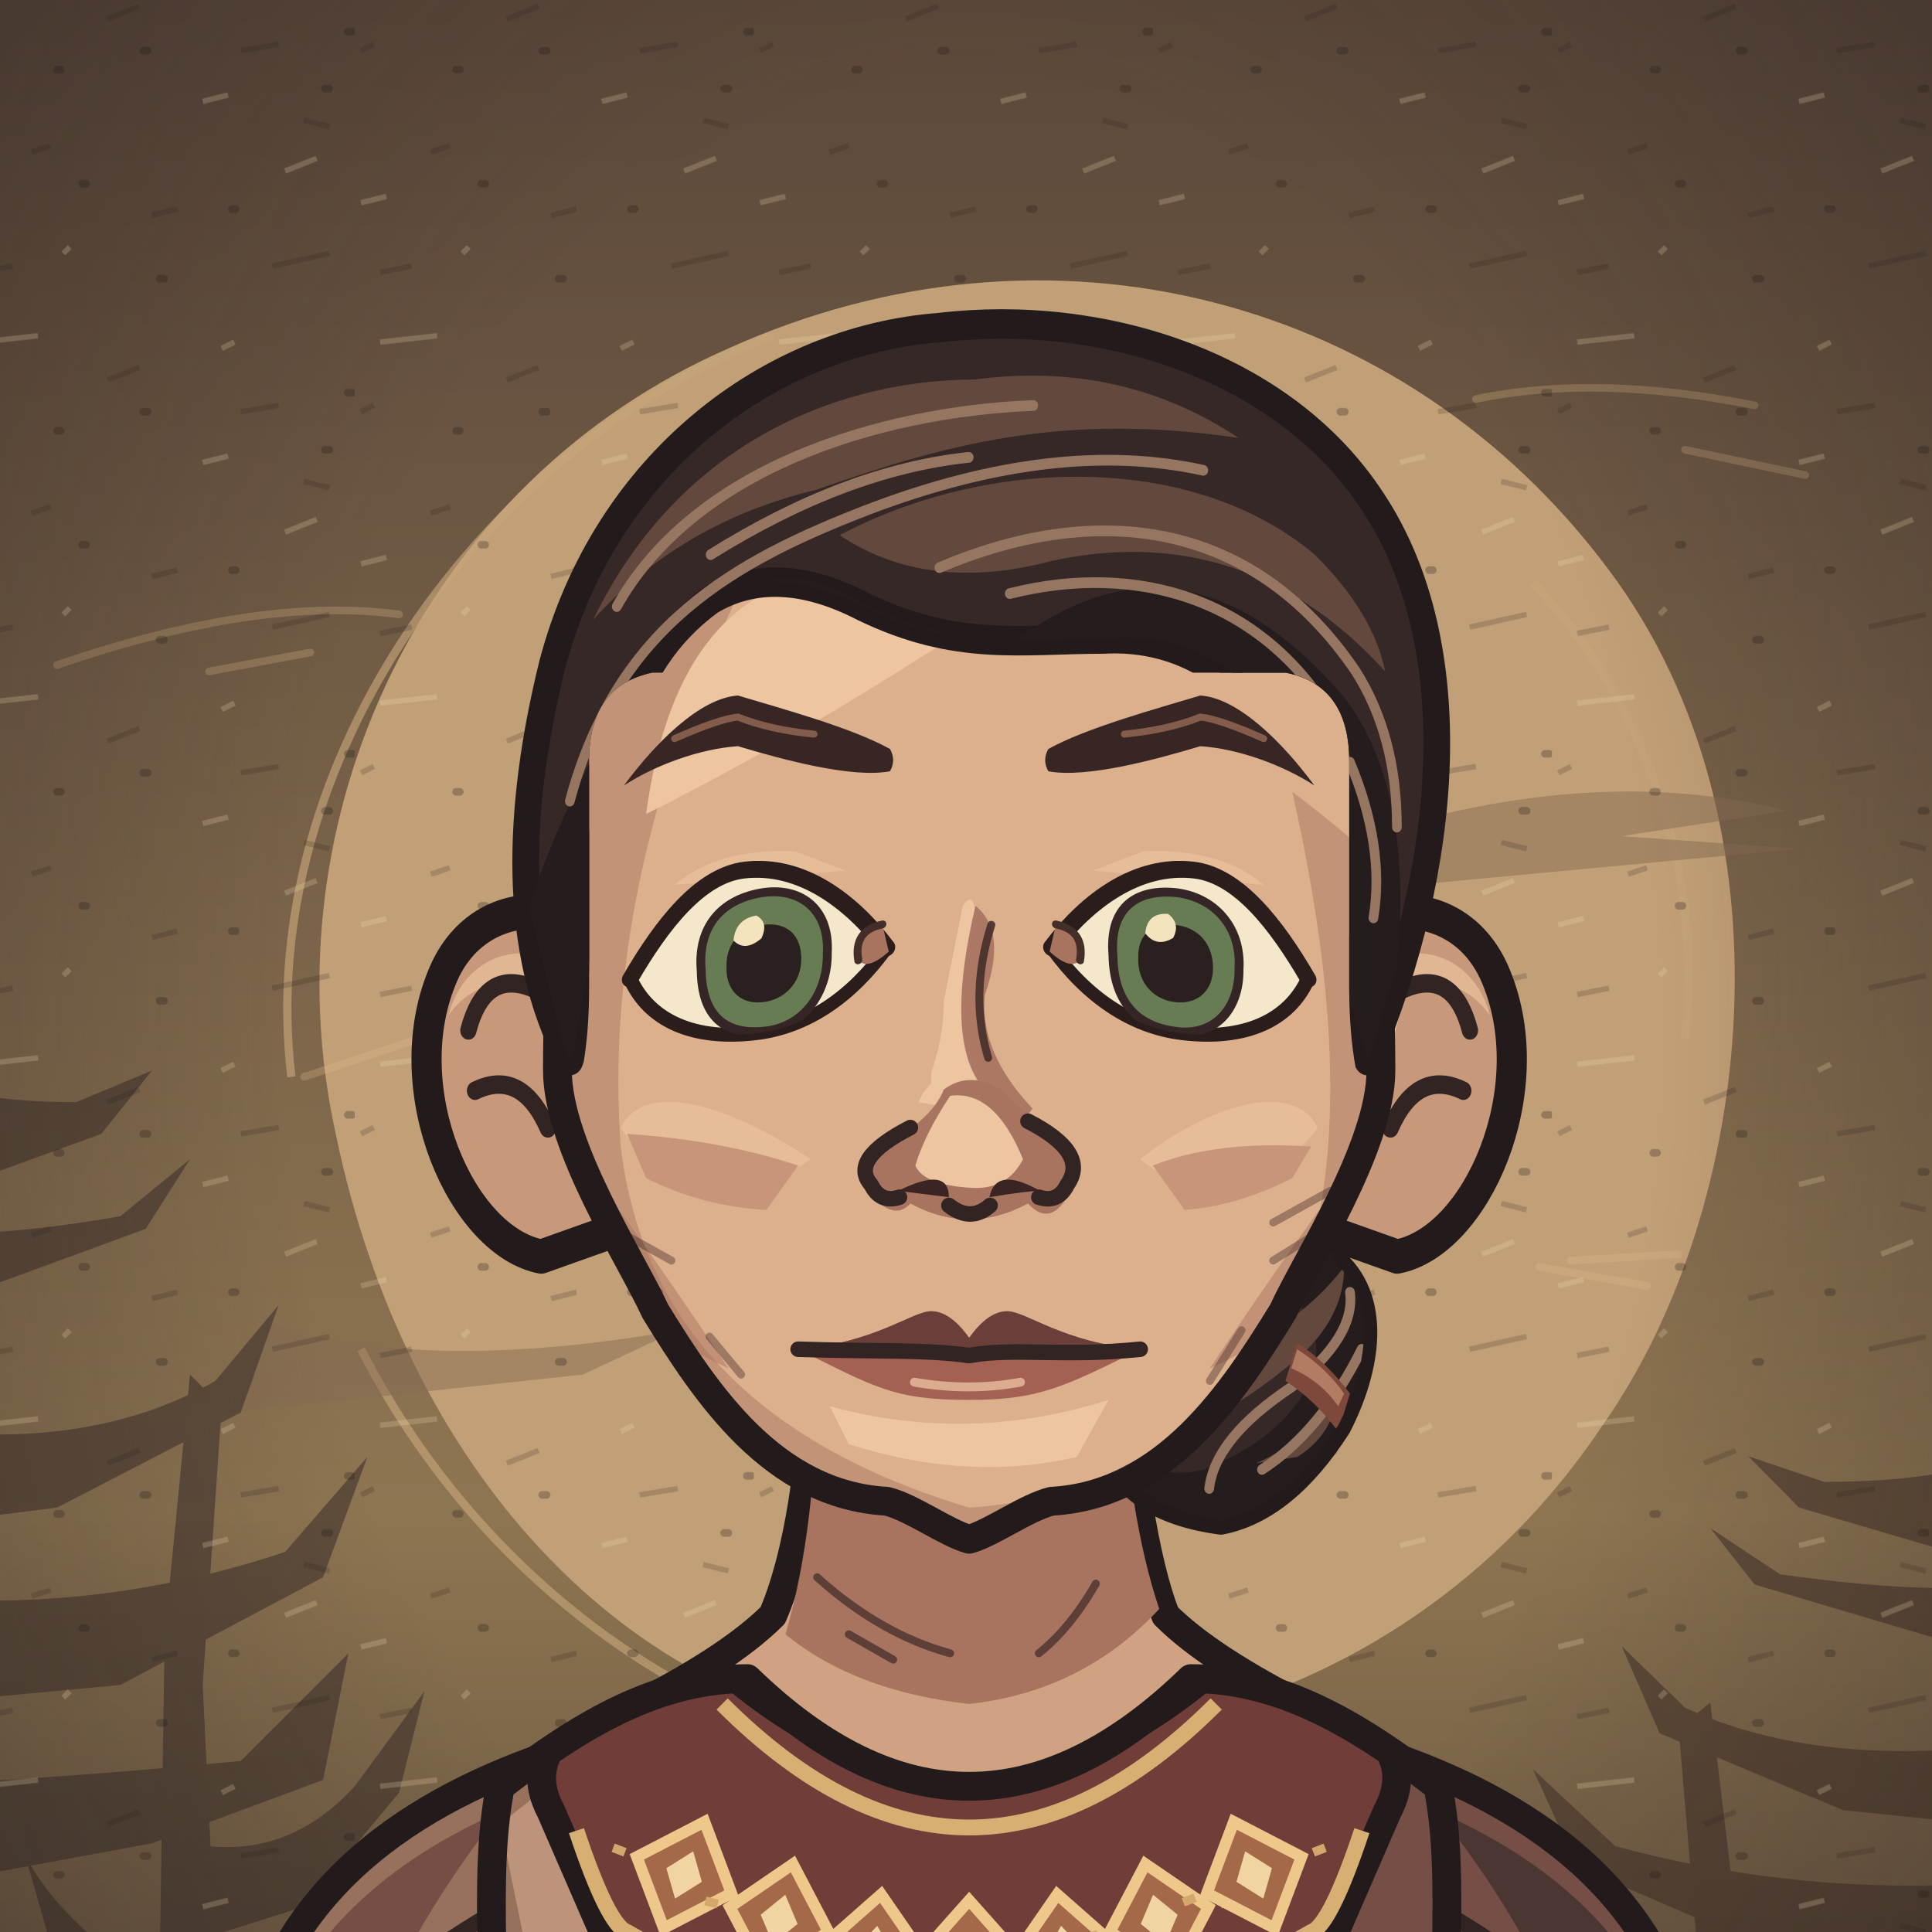
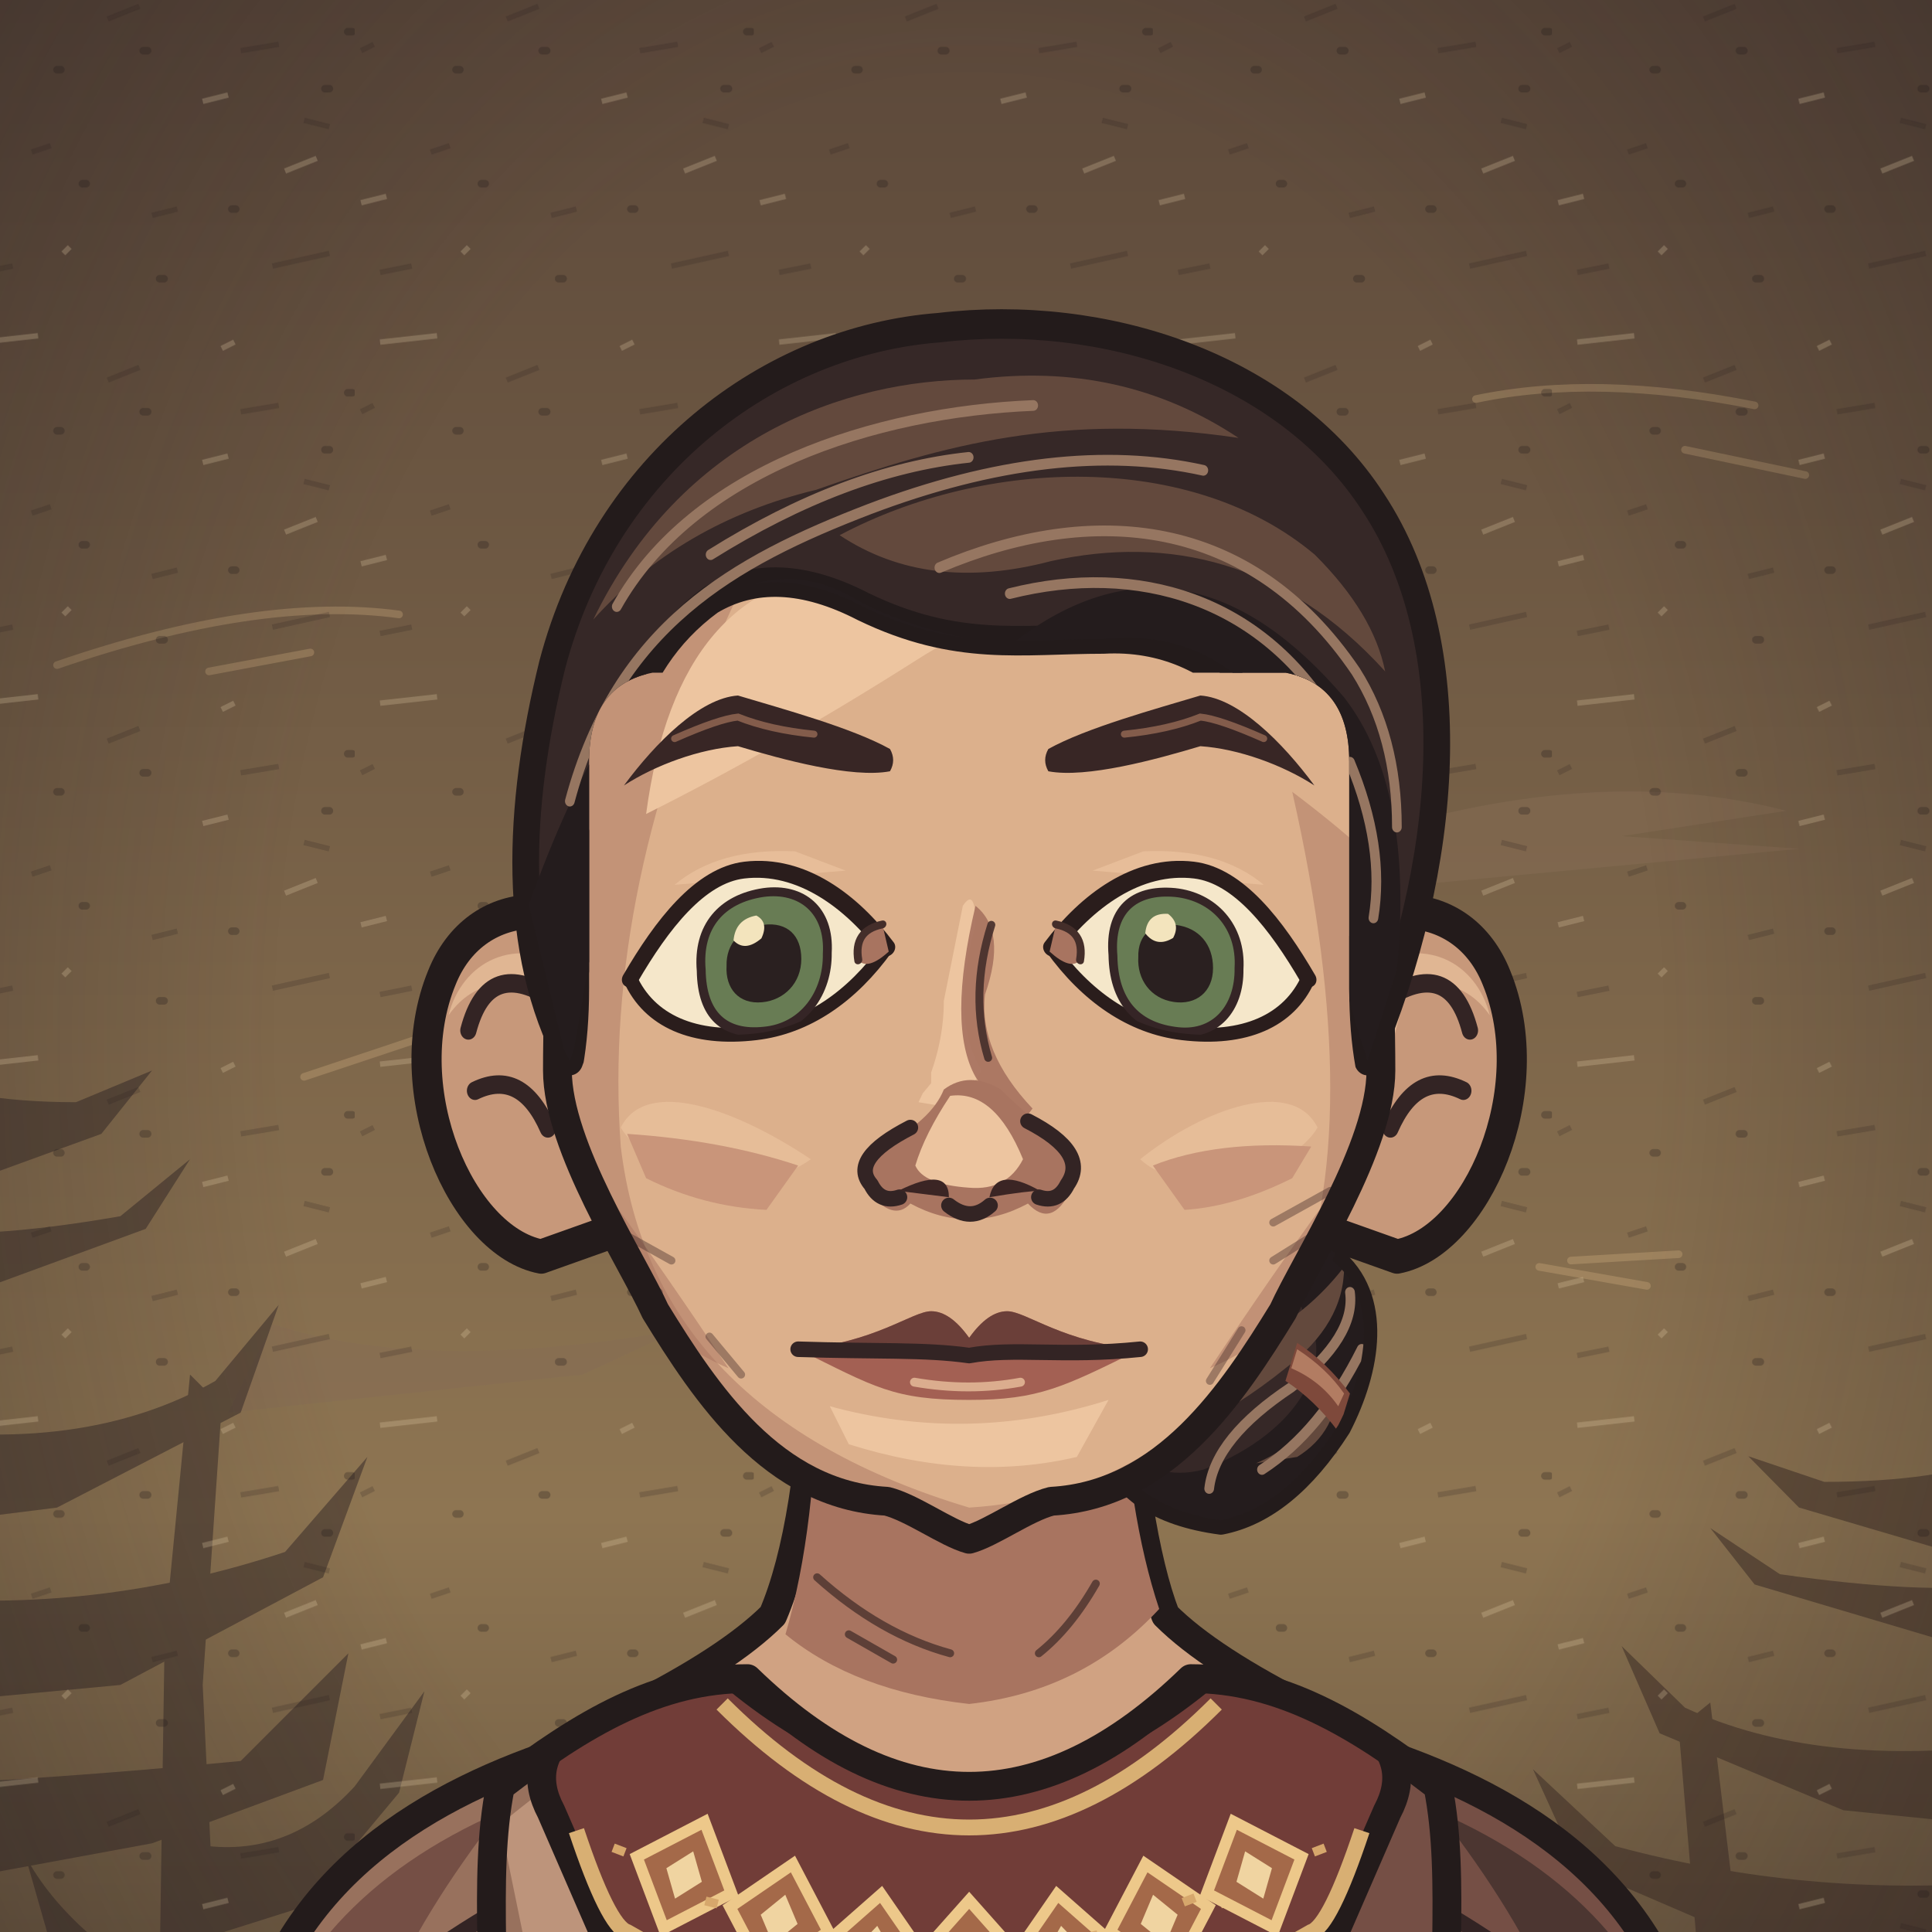
<svg xmlns="http://www.w3.org/2000/svg" xmlns:xlink="http://www.w3.org/1999/xlink" aria-labelledby="title" width="32" height="32" viewBox="7 8 305 305" role="img">
  <defs>
    <style>
      .edge {stroke:#231b1b;stroke-width:4.55;stroke-linecap:round;stroke-linejoin:round}
      .seam {fill:none;stroke:#332424;stroke-width:2.45;stroke-linecap:round;stroke-linejoin:round}
      .etch {fill:none;stroke:#442e2a;stroke-width:1.25;stroke-linecap:round}
      .hair-line {fill:none;stroke:#967661;stroke-width:1.45;stroke-linecap:round}
      .white {fill:#f5e7ca;stroke:#2a1d1c;stroke-width:2.65;stroke-linejoin:round}
      .label {fill:#efdfc1;font:600 20px Georgia,serif}
      .muted {fill:#b8aa96;font:13px 'Segoe UI',sans-serif}
      .section {fill:#dcbb8e;font:600 14px 'Segoe UI',sans-serif}
    </style>
    <linearGradient id="umber" x2="0" y2="1" gradientUnits="objectBoundingBox">
      <stop stop-color="#594639" />
      <stop offset=".56" stop-color="#8e7552" />
      <stop offset="1" stop-color="#3c3029" />
    </linearGradient>
    <linearGradient id="ash" x2="0" y2="1" gradientUnits="objectBoundingBox">
      <stop stop-color="#3b423d" />
      <stop offset=".56" stop-color="#7a7d67" />
      <stop offset="1" stop-color="#242b28" />
    </linearGradient>
    <linearGradient id="rose" x2="0" y2="1" gradientUnits="objectBoundingBox">
      <stop stop-color="#51404a" />
      <stop offset=".56" stop-color="#8a6972" />
      <stop offset="1" stop-color="#372c33" />
    </linearGradient>
    <pattern id="paper-grain" width="63" height="57" patternUnits="userSpaceOnUse">
      <path d="M1 16l2-1m21-4 5-2m16 7 6-1M12 32l3-1m16 11 4-1m20-14 4 1M4 51l5-1m41 0 9-2" fill="none" stroke="#231a1b" stroke-width=".85" opacity=".19" />
      <path d="M4 5l9-1m29 2 2-1M1 40l4-1m12 9 1-1m21-23 4-1m9 12 5-2" fill="none" stroke="#f0dbb5" stroke-width=".85" opacity=".23" />
      <path d="M16 19h.6m13-3h.7m28 6h.7m-39 15h.6m23 4h.6m-12 11h.7m29-39h.7" fill="none" stroke="#21191a" stroke-width="1.2" opacity=".28" stroke-linecap="round" />
    </pattern>
    <pattern id="ink-lines" width="7" height="9" patternUnits="userSpaceOnUse" patternTransform="rotate(28)">
      <path d="M1 -2V10m2.8-8 .6 6m1.9-1v5" stroke="#271d1d" stroke-width=".95" fill="none" opacity=".65" />
    </pattern>
    <radialGradient id="vignette" cx=".5" cy=".39" r=".72">
      <stop offset=".47" stop-color="#20191c" stop-opacity="0" />
      <stop offset="1" stop-color="#20191c" stop-opacity=".48" />
    </radialGradient>
    <g id="firs" fill="currentColor">
      <path d="M10 439Q15 379 12 300L9 220 15 146 15 54 19 80 21 147 28 230 25 326 29 439Z" />
      <path d="M17 169Q27 174 45 174L57 169 49 179 27 187 17 185                M18 194Q29 196 52 192L63 183 56 194 26 205 16 207                M15 225Q46 230 67 218L77 206 71 223 42 238 18 241                M17 252Q48 255 78 245L91 230 84 249 52 266 20 269                M14 282Q40 281 71 278L88 261 84 281 57 291 19 298                M19 312Q43 316 69 310L88 299 84 310 58 322 22 325" />
      <path d="M6 312 0 315V284L11 285M0 266 13 270V250L0 249M0 220 15 221 15 206 0 202                M0 180 16 181V167L0 165M0 141 15 150V138L0 133M0 112 17 127V118L0 104" />
      <path d="M64 440Q55 380 58 324L59 258 63 217 68 222 65 266 68 328 76 440Z                M63 291Q78 294 89 282L100 267 96 283 81 301 62 307                M63 323Q80 323 106 304L98 321 68 339                M63 316Q44 306 37 293L41 307 64 329Z" />
    </g>
    <g id="brambles" fill="none" stroke="currentColor" stroke-linecap="round" stroke-linejoin="round">
      <path stroke-width="3.8" d="M9 440Q13 401 21 380T26 333m-8 57Q39 375 43 352m-28 46Q6 377 0 376M41 440Q41 402 63 385m-20 44q26-6 39-30" />
      <path stroke-width="2" d="M23 364l14-13m-12 4-7-15m20 29 17-4m-15-1 1-11m13 49 2-17m2 14 18-5m-34 32q-12-10-17-10" />
    </g>
    <g id="night-scratches" fill="none" stroke="currentColor" stroke-width="1.2" stroke-linecap="round">
      <path d="M16 113q32-11 54-8m-30 9 16-3m184-40q19-4 44 1m-11 7 19 4                M24 335q33-3 68-16m-44 16 26-4m164-9q31 5 60-3m-39 8 38-3                M27 391q22-6 52-5m168 14q28-8 57-8m-40 11 24-4                M55 178l18-6m177 36 17 3m-12-4 17-1" />
    </g>
    <g id="shirt-setting">
      <rect width="320" height="440" fill="url(#umber)" />
-       <path d="M60 187C49 137 74 84 122 63c51-23 107-8 139 35 30 40 23 101-1 135-24 36-65 54-110 49-44-4-79-42-90-95Z" fill="#c2a077" />
-       <path d="M53 178C47 128 84 78 129 61m-65 160c22 43 65 68 103 66m82-187c19 20 27 48 24 72" fill="none" stroke="#c6a578" stroke-width="1.3" opacity=".65" />
      <path d="M50 217q24 8 64 1l-15 7-56 6m176-90q39-13 70-5l-26 4 28 2-64 6" fill="#856c54" opacity=".5" />
      <use xlink:href="#firs" style="color:#342827" opacity=".52" transform="translate(-26 8)" />
      <use xlink:href="#firs" style="color:#413128" opacity=".58" transform="translate(340 101) scale(-1 .81)" />
      <use xlink:href="#night-scratches" style="color:#dfbb87" opacity=".28" />
      <use xlink:href="#brambles" style="color:#291f22" opacity=".71" />
      <rect width="320" height="440" fill="url(#vignette)" />
      <rect width="320" height="440" fill="url(#paper-grain)" />
    </g>
    <g id="armor-setting">
      <rect width="320" height="440" fill="url(#ash)" />
-       <path d="M48 164c1-51 34-91 83-101 48-11 98 1 130 36 37 39 36 93 8 136-20 30-75 59-121 49-56-12-101-60-100-120Z" fill="#a5a48a" />
-       <path d="M54 144q8-48 53-66m108 5c39 15 61 39 68 68m-44 107q-41 31-93 30" fill="none" stroke="#bec0a0" stroke-width="1.2" opacity=".56" />
      <path d="M42 173q49-4 68 3l-43 6 25 3-49 4m151 35q47 10 104-6l-26 14-62 8Z" fill="#707764" opacity=".48" />
      <use xlink:href="#firs" style="color:#27312c" opacity=".64" transform="translate(-36 30)" />
      <use xlink:href="#firs" style="color:#303833" opacity=".75" transform="translate(324 45) scale(-.86 1.03)" />
      <use xlink:href="#brambles" style="color:#252a27" opacity=".62" transform="translate(319 10) scale(-1 1)" />
      <use xlink:href="#night-scratches" style="color:#d8d8a9" opacity=".28" transform="translate(-2 21)" />
      <rect width="320" height="440" fill="url(#vignette)" />
      <rect width="320" height="440" fill="url(#paper-grain)" />
    </g>
    <g id="woman-setting">
      <rect width="320" height="440" fill="url(#rose)" />
-       <path d="M56 160C60 107 95 74 142 65c47-9 100 15 121 50 23 39 19 90-12 126-31 39-73 55-115 44-52-13-85-74-80-125Z" fill="#b18b83" />
-       <path d="M61 126c15-36 40-55 84-63m97 38c27 25 36 61 29 98m-201 25q14 29 42 47" fill="none" stroke="#d0a69a" stroke-width="1.2" opacity=".58" />
      <path d="M44 235q40-4 76-1l-20 6-36 2 19 3-44 5m183-50q35 3 60-3l-24 9-31 2" fill="#775d65" opacity=".6" />
      <use xlink:href="#firs" style="color:#3b2b34" opacity=".58" transform="translate(-20 84) scale(.86 .91)" />
      <use xlink:href="#firs" style="color:#3d2e39" opacity=".68" transform="translate(327 54) scale(-.85 .98)" />
      <path d="M300 440q-2-82-6-173l-9-103 7-35 12 42 9 98 7 171Z                M294 195q-10-18-25-24l-15-1 13-4 11 2 18 15                M285 162q-13-22-34-27l-7 4 7-11 17 4 20 17                M303 242q-18-23-36-27l-13 3 15-9 11 2 21 15" fill="#3a2b33" opacity=".64" />
      <use xlink:href="#brambles" style="color:#2d2229" opacity=".8" transform="translate(12 6)" />
      <use xlink:href="#night-scratches" style="color:#e1b8a8" opacity=".28" transform="translate(0 7)" />
      <rect width="320" height="440" fill="url(#vignette)" />
      <rect width="320" height="440" fill="url(#paper-grain)" />
    </g>
    <pattern id="mail-rings" width="14" height="13" patternUnits="userSpaceOnUse" patternTransform="rotate(-7)">
      <path d="M-1 2q3-3 6 0 1 3-2 5Q0 8-1 5M6 2q3-3 6 0 1 3-2 5Q7 8 6 5M3 8q3-3 6 0 1 3-2 5-3 1-4-2M10 8q3-3 6 0" fill="none" stroke="#2d2c28" stroke-width="1.6" stroke-linecap="round" />
      <path d="M-.5 4q1.5-2 3-1m5 1q1.4-2 3-1M4 10q1.5-2 3-1m4 1q1.4-2 3-1" fill="none" stroke="#9a9b87" stroke-width="1.12" opacity=".78" stroke-linecap="round" />
    </pattern>
    <pattern id="armor-plates" width="47" height="24" patternUnits="userSpaceOnUse" patternTransform="translate(4 4) rotate(2)">
      <path d="M1 0l21 .7 1 18-3 3-17-1-1-4Zm24 1 19-1 2 15-3 7-19-2Z" fill="#85867a" stroke="#352e2a" stroke-width="1.75" stroke-linejoin="round" />
      <path d="M2 2l18 .2-.2 4L5 7 4 17Zm24 0 16-1 1 4-14 2-3 10Z" fill="#a9a58d" />
      <path d="M19 4l4 14-3 3-16-1 13-4Zm22 2 4 10-2 5-17-1 13-4Z" fill="#62655f" />
      <path d="M7 7l1-.5m6 12 3-2m16-7 5-1m-7 5 4-2" fill="none" stroke="#d0c0a0" stroke-width=".9" opacity=".76" />
      <path d="M6 12q2-2 2.7 1-1 2.2-2.7.5Zm12 1q1.8-2 2.4.6-1 2.6-2.5.8Zm11 1q1-2.2 2.8-1-.2 2.9-2.8 2.1Zm12-2q2.2-1.4 2.3.8-1 2.3-2.3.5Z" fill="#3c342d" />
    </pattern>
    <clipPath id="portrait-frame">
      <rect width="320" height="440" />
    </clipPath>
    <clipPath id="wardrobe-torso-mask">
      <path d="M125 273 C111 273 99 280 86 290 C83 305 86 322 84 346 C82 370 95 386 94 400 C93 415 73 431 68 445 H252 C247 431 227 415 226 400 C225 386 238 370 236 346 C234 322 237 305 234 290 C221 280 209 273 195 273 Q160 307 125 273Z" />
    </clipPath>
    <clipPath id="wardrobe-sleeve-mask">
      <path d="M97 284 C75 291 52 304 46 332 C36 362 35 415 48 445 H79 Q115 406 115 336Z" />
    </clipPath>
    <clipPath id="hair-adult-lock-right">
      <path d="M226 153C237 159 238 176 230 191Q226 201 222 207C230 213 228 224 223 233Q214 246 203 248Q187 246 184 236C181 226 190 217 202 212Q207 199 211 184Q216 161 226 153Z" />
    </clipPath>
    <clipPath id="face-shape-clip">
      <path d="M 160 73 C 191 73 219 90 223 128 C 224 143 225 164 225 177 C 225 189 213.19 207 209.55 215 C 201.55 228 191 244 173 245 C 169 246 163.6 250 160 251 C 156.4 250 151 246 147 245 C 129 244 118.45 228 110.45 215 C 106.81 207 95 189 95 177 C 95 164 96 143 97 128 C 101 90 129 73 160 73 Z" />
    </clipPath>
    <clipPath id="face-features-eye-left">
      <path d="M-21 0 C-16 -8 -10 -15 -3 -15 C6 -15 14 -8 19.5 0 C14 7 7 11 -1 11 C-11 11 -18 7 -21 0Z" />
    </clipPath>
    <clipPath id="face-features-eye-right">
      <path d="M-21 0 C-16 -8 -10 -15 -3 -15 C6 -15 14 -8 19.5 0 C14 7 7 11 -1 11 C-11 11 -18 7 -21 0Z" />
    </clipPath>
    <clipPath id="face-features-nose-bridge">
      <path d="M154 144H167V179L172 185V187H149V185L154 179Z" />
    </clipPath>
    <clipPath id="headgear-hair-face">
      <path d="M25 0H295V337H25ZM110 114.2Q100 116.2 100 128.2V164Q100 178 96 186Q160 177 224 186Q220 178 220 164V128.2Q220 116.2 210 114.2Z" />
    </clipPath>
    <clipPath id="hair-crown-clip">
      <path d="M92 175C82 158 83 136 89 114C98 83 126 64 155 62C183 59 214 68 229 89C245 111 242 145 228 175Q223 162 221 146C217 124 203 109 183 110C169 110 158 112 142 105Q127 98 116 104C101 114 98 130 96 154Q95 168 92 175Z" />
    </clipPath>
  </defs>
  <g clip-path="url(#portrait-frame)">
    <use xlink:href="#shirt-setting" />
    <g data-part="neck">
      <g id="face-shape-neck">
        <path d="M 136 219 Q 135 249 129 263 Q 122 270 106 278 L 123 301 197 301 214 278 Q 198 270 191 263 Q 186 250 184 219 Z" fill="#d0a282" class="edge" />
        <path d="M 136 224 184 224 Q 185 247 190 262 Q 178 275 160 277 Q 142 275 131 266 Q 136 249 136 224 Z" fill="#a87460" />
        <path d="M 136 257 q 10 9 21 12 m -16 -3 7 4 m 32 -12 q -4 7 -9 11" class="etch" opacity=".75" />
      </g>
    </g>
    <g id="wardrobe-outfit-rus_gold_yoke_gown" data-outfit="rus_gold_yoke_gown">
      <path d="M97 284 C75 291 52 304 46 332 C36 362 35 415 48 445 H79 Q115 406 115 336Z" fill="#98715d" class="edge" />
      <g data-part="sleeve-left" clip-path="url(#wardrobe-sleeve-mask)">
        <path d="M47 337 Q54 308 86 294 Q61 326 62 351 L51 373 Q51 421 62 444 H48 Q33 397 47 337Z" fill="#754f45" />
        <path d="M46 354 Q57 326 66 315 Q57 342 60 359 L43 383Z" fill="url(#ink-lines)" opacity=".44" />
        <path d="M51 376 q10 -11 20 -14 m-18 27 16 -10 M50 414 q4 11 13 21" class="seam" />
        <path d="M52 354 l9 -17 m-9 24 9 -14 m-6 61 10 13" class="etch" />
        <path d="M90 307 Q57 325 45 349 M81 319 Q60 329 55 350" class="seam" />
        <path d="M38 415 Q63 423 112 414" fill="none" stroke="#713d38" stroke-width="8.5" />
        <path d="M38 414 Q63 422 112 413" fill="none" stroke="#e1b67d" stroke-width="1.9" stroke-dasharray="2 2.8" />
      </g>
      <g transform="translate(320 0) scale(-1 1)">
        <path d="M97 284 C75 291 52 304 46 332 C36 362 35 415 48 445 H79 Q115 406 115 336Z" fill="#754f45" class="edge" />
        <g data-part="sleeve-right" clip-path="url(#wardrobe-sleeve-mask)">
          <path d="M47 337 Q54 308 86 294 Q61 326 62 351 L51 373 Q51 421 62 444 H48 Q33 397 47 337Z" fill="#4c3631" />
          <path d="M46 354 Q57 326 66 315 Q57 342 60 359 L43 383Z" fill="url(#ink-lines)" opacity=".44" />
          <path d="M51 376 q10 -11 20 -14 m-18 27 16 -10 M50 414 q4 11 13 21" class="seam" />
          <path d="M52 354 l9 -17 m-9 24 9 -14 m-6 61 10 13" class="etch" />
          <path d="M90 307 Q57 325 45 349 M81 319 Q60 329 55 350" class="seam" />
          <path d="M38 415 Q63 423 112 414" fill="none" stroke="#713d38" stroke-width="8.5" />
          <path d="M38 414 Q63 422 112 413" fill="none" stroke="#e1b67d" stroke-width="1.9" stroke-dasharray="2 2.8" />
        </g>
      </g>
      <path d="M125 273 C111 273 99 280 86 290 C83 305 86 322 84 346 C82 370 95 386 94 400 C93 415 73 431 68 445 H252 C247 431 227 415 226 400 C225 386 238 370 236 346 C234 322 237 305 234 290 C221 280 209 273 195 273 Q160 307 125 273Z" fill="#98715d" />
      <g data-part="torso" clip-path="url(#wardrobe-torso-mask)">
        <path d="M86 296 Q105 280 120 278 Q105 303 94 335Z" fill="#bd947b" />
        <path d="M184 288 Q221 289 234 290 L251 444 H213 Q222 405 210 371 Q209 313 184 288Z" fill="#754f45" />
        <path d="M87 344 Q97 359 93 381 L78 402 L70 359Z" fill="#754f45" />
        <path d="M203 371 Q219 390 231 386 L230 416 L216 412Z" fill="url(#ink-lines)" opacity=".42" />
        <path d="M120 307 Q103 329 104 361 Q98 342 114 309Z M179 302 Q209 314 216 353 Q203 321 179 302Z" fill="#bd947b" />
        <path d="M133 409 Q124 426 123 444 H113 Q119 423 133 409Z M174 412 Q184 426 192 445 H177Z" fill="#bd947b" />
        <path d="M116 311 Q101 335 101 360 M190 312 Q207 329 219 367 M150 338 q-3 22 3 42 m11 -31 6 35 M129 421 l-7 24 m60 -28 8 27" class="seam" />
        <path d="M107 369 l-7 16 m12 -12 -6 12 M216 355 l6 19 m-11 -12 5 15 M143 367 l2 14 m65 44 4 13" class="etch" />
        <g data-part="embroidered-silk-yoke">
          <path d="M121 271 Q160 305 199 271 Q234 279 226 294 L216 317 Q160 350 104 317 L94 294 Q86 279 121 271Z" fill="#713d38" class="edge" />
          <path d="M121 277 Q160 316 199 277 M98 297 Q103 312 106 313 Q160 344 214 313 Q217 312 222 297" fill="none" stroke="#d8af73" stroke-width="2.5" />
          <g transform="translate(115 304) rotate(21)">
            <path d="M0 -9 8 0 0 9 -8 0Z" fill="#a46949" stroke="#edc88a" stroke-width="1.8" />
            <path d="M0 -4 3 0 0 4 -3 0Z" fill="#f0d4a1" />
            <path d="M-10 0h-2 M10 0h2" fill="none" stroke="#d6a76c" stroke-width="1.4" />
          </g>
          <g transform="translate(130 311) rotate(14)">
            <path d="M0 -9 8 0 0 9 -8 0Z" fill="#a46949" stroke="#edc88a" stroke-width="1.8" />
            <path d="M0 -4 3 0 0 4 -3 0Z" fill="#f0d4a1" />
            <path d="M-10 0h-2 M10 0h2" fill="none" stroke="#d6a76c" stroke-width="1.4" />
          </g>
          <g transform="translate(145 316) rotate(7)">
            <path d="M0 -9 8 0 0 9 -8 0Z" fill="#a46949" stroke="#edc88a" stroke-width="1.8" />
            <path d="M0 -4 3 0 0 4 -3 0Z" fill="#f0d4a1" />
            <path d="M-10 0h-2 M10 0h2" fill="none" stroke="#d6a76c" stroke-width="1.4" />
          </g>
          <g transform="translate(160 317) rotate(0)">
            <path d="M0 -9 8 0 0 9 -8 0Z" fill="#a46949" stroke="#edc88a" stroke-width="1.8" />
            <path d="M0 -4 3 0 0 4 -3 0Z" fill="#f0d4a1" />
            <path d="M-10 0h-2 M10 0h2" fill="none" stroke="#d6a76c" stroke-width="1.4" />
          </g>
          <g transform="translate(175 316) rotate(-7)">
            <path d="M0 -9 8 0 0 9 -8 0Z" fill="#a46949" stroke="#edc88a" stroke-width="1.8" />
            <path d="M0 -4 3 0 0 4 -3 0Z" fill="#f0d4a1" />
            <path d="M-10 0h-2 M10 0h2" fill="none" stroke="#d6a76c" stroke-width="1.4" />
          </g>
          <g transform="translate(190 311) rotate(-14)">
            <path d="M0 -9 8 0 0 9 -8 0Z" fill="#a46949" stroke="#edc88a" stroke-width="1.8" />
            <path d="M0 -4 3 0 0 4 -3 0Z" fill="#f0d4a1" />
            <path d="M-10 0h-2 M10 0h2" fill="none" stroke="#d6a76c" stroke-width="1.4" />
          </g>
          <g transform="translate(205 304) rotate(-21)">
            <path d="M0 -9 8 0 0 9 -8 0Z" fill="#a46949" stroke="#edc88a" stroke-width="1.8" />
            <path d="M0 -4 3 0 0 4 -3 0Z" fill="#f0d4a1" />
            <path d="M-10 0h-2 M10 0h2" fill="none" stroke="#d6a76c" stroke-width="1.4" />
          </g>
        </g>
        <path d="M109 330 Q113 379 119 402 Q118 416 114 430 L121 427 Q126 414 123 399 Q117 373 109 330Z" fill="#754f45" opacity="0.72" />
        <path d="M123 359 Q118 384 125 398 M125 414l-2 11" fill="none" stroke="#bd947b" stroke-width="1.5" opacity="0.66" />
        <path d="M126 333 Q127 379 133 402 Q132 416 128 430 L135 427 Q140 414 137 399 Q131 373 126 333Z" fill="#754f45" opacity="0.72" />
        <path d="M137 359 Q132 384 139 398 M139 414l-2 11" fill="none" stroke="#bd947b" stroke-width="1.5" opacity="0.66" />
        <path d="M142 336 Q140 379 146 402 Q145 416 141 430 L148 427 Q153 414 150 399 Q144 373 142 336Z" fill="#754f45" opacity="0.72" />
        <path d="M150 359 Q145 384 152 398 M152 414l-2 11" fill="none" stroke="#bd947b" stroke-width="1.5" opacity="0.66" />
        <path d="M158 339 Q153 379 159 402 Q158 416 154 430 L161 427 Q166 414 163 399 Q157 373 158 339Z" fill="#754f45" opacity="0.72" />
        <path d="M163 359 Q158 384 165 398 M165 414l-2 11" fill="none" stroke="#bd947b" stroke-width="1.5" opacity="0.66" />
        <path d="M174 336 Q166 379 172 402 Q171 416 167 430 L174 427 Q179 414 176 399 Q170 373 174 336Z" fill="#754f45" opacity="0.72" />
        <path d="M176 359 Q171 384 178 398 M178 414l-2 11" fill="none" stroke="#bd947b" stroke-width="1.5" opacity="0.66" />
        <path d="M190 333 Q179 379 185 402 Q184 416 180 430 L187 427 Q192 414 189 399 Q183 373 190 333Z" fill="#754f45" opacity="0.72" />
        <path d="M189 359 Q184 384 191 398 M191 414l-2 11" fill="none" stroke="#bd947b" stroke-width="1.5" opacity="0.66" />
        <path d="M207 330 Q193 379 199 402 Q198 416 194 430 L201 427 Q206 414 203 399 Q197 373 207 330Z" fill="#754f45" opacity="0.72" />
        <path d="M203 359 Q198 384 205 398 M205 414l-2 11" fill="none" stroke="#bd947b" stroke-width="1.5" opacity="0.66" />
      </g>
      <path d="M125 273 C111 273 99 280 86 290 C83 305 86 322 84 346 C82 370 95 386 94 400 C93 415 73 431 68 445 H252 C247 431 227 415 226 400 C225 386 238 370 236 346 C234 322 237 305 234 290 C221 280 209 273 195 273 Q160 307 125 273Z" fill="none" class="edge" />
      <g data-part="belt" clip-path="url(#wardrobe-torso-mask)">
        <path d="M84 397Q160 408 236 398L235 409Q160 421 85 410Z" fill="#735142" class="edge" />
        <path d="M86 400Q160 413 234 401M87 406Q160 418 233 406" fill="none" stroke="#bb986b" stroke-width="1.55" stroke-linecap="round" />
        <path d="M166 409Q165 416 172 420L175 414 180 429 173 435 169 422 164 428 160 424Z" fill="#967451" class="seam" />
      </g>
    </g>
    <g id="hair-adult-locks" transform="matrix(0.926 0 0 1 11.765 0)">
      <path d="M226 153C237 159 238 176 230 191Q226 201 222 207C230 213 228 224 223 233Q214 246 203 248Q187 246 184 236C181 226 190 217 202 212Q207 199 211 184Q216 161 226 153Z" fill="#362827" class="edge" />
      <g clip-path="url(#hair-adult-lock-right)">
        <path d="M230 187Q225 199 222 207C230 213 228 224 223 233Q214 246 203 248Q188 246 184 236Q192 242 200 240C217 234 223 222 217 215Q214 208 218 202Z" fill="#241c1d" />
        <path d="M224 208Q219 214 212 218C205 221 201 227 197 234Q206 230 214 224Q224 217 224 208Z M209 239Q219 235 223 226Q223 234 216 238Z" fill="#63493d" />
        <path d="M227 181Q223 201 215 209Q204 218 198 225 M225 212Q226 219 215 227Q202 235 201 243 M227 221Q220 234 210 240" fill="none" stroke="#967661" stroke-width="1.65" stroke-linecap="round" stroke-linejoin="round" />
        <path d="M216 220Q221 223 225 228L223 234Q219 229 214 226Z" fill="#7e493b" />
        <path d="M216 221Q221 224 224 228L223 230Q220 226 215 224Z" fill="#b27c62" />
      </g>
    </g>
    <g id="face-shape">
      <g id="face-shape-ears">
        <g transform="translate(105 179) scale(-1.046 1.19)">
          <path d="M -4 -15 C 7 -26 22 -25 27 -14 C 34 1 24 21 12 23 L -4 18 Z" fill="#c7987a" class="edge" />
          <path d="M 7 -15 C 16 -20 24 -16 26 -9 C 22 -14 16 -14 13 -11 L 10 -1 Z" fill="#edc5a0" opacity=".66" />
          <path d="M 23 -7 Q 20 -17 10 -11 L 7 2 M 22 1 Q 15 -2 11 6" class="seam" />
        </g>
        <g transform="translate(215 179) scale(1.046 1.19)">
          <path d="M -4 -15 C 7 -26 22 -25 27 -14 C 34 1 24 21 12 23 L -4 18 Z" fill="#c7987a" class="edge" />
          <path d="M 7 -15 C 16 -20 24 -16 26 -9 C 22 -14 16 -14 13 -11 L 10 -1 Z" fill="#edc5a0" opacity=".66" />
          <path d="M 23 -7 Q 20 -17 10 -11 L 7 2 M 22 1 Q 15 -2 11 6" class="seam" />
        </g>
      </g>
      <path d="M 160 73 C 191 73 219 90 223 128 C 224 143 225 164 225 177 C 225 189 213.19 207 209.55 215 C 201.55 228 191 244 173 245 C 169 246 163.6 250 160 251 C 156.4 250 151 246 147 245 C 129 244 118.45 228 110.45 215 C 106.81 207 95 189 95 177 C 95 164 96 143 97 128 C 101 90 129 73 160 73 Z" fill="#dcb08c" />
      <g clip-path="url(#face-shape-clip)">
        <path d="M 70 141 Q 104 91 123 103 Q 102 148 105 189 Q 110 231 160 246 Q 192 244 211 214 Q 223 186 211 133 Q 235 151 250 174 L 250 265 70 265 Z" fill="#c39377" />
        <path d="M 109 136.5 Q 114 99 142 98 Q 173 89 195 107 Q 174 98 152 112 Q 130 126 109 136.5 Z" fill="#edc5a0" />
        <g transform="translate(160 0) scale(-1 1)">
          <path d="M 25 191 C 37 183 51 178 55 186 C 51 193 34 197.667 25 191 Z" fill="#edc5a0" opacity=".605" />
          <path d="M 27 192 Q 39 188 54 187 L 51 194 Q 42 198.5 32 199 Z" fill="#c9957a" />
          <path d="M 56 198 Q 48 209 38 224 Q 52 218 62 202 Z" fill="#a87460" opacity=".51" />
        </g>
        <g transform="translate(160 0) scale(1 1)">
          <path d="M 27 191 C 37 183 51 178 55 186 C 51 193 34 197.667 27 191 Z" fill="#edc5a0" opacity=".605" />
          <path d="M 29 192 Q 39 188 54 189 L 51 194 Q 42 198.5 34 199 Z" fill="#c9957a" />
          <path d="M 56 198 Q 48 209 38 224 Q 52 218 62 202 Z" fill="#a87460" opacity=".51" />
        </g>
        <path d="M 92 183 Q 99 211 120 232 L 132 247 119 248 Q 98 234 85 212 Z M 229 184 Q 224 217 203 241 L 193 250 209 247 Q 230 233 240 211 Z" fill="url(#ink-lines)" opacity=".42" />
        <path d="M 138 230 Q 160 236 182 229 L 177 238 Q 160 242 141 236 Z" fill="#edc5a0" />
        <path d="M 104 202 l 9 5 m -8 1 6 4 m 97 -11 9 -5 m -9 11 8 -5 m -97 17 5 6 m 74 1 5 -8" class="etch" opacity=".42" />
      </g>
      <path d="M 160 73 C 191 73 219 90 223 128 C 224 143 225 164 225 177 C 225 189 213.19 207 209.55 215 C 201.55 228 191 244 173 245 C 169 246 163.6 250 160 251 C 156.4 250 151 246 147 245 C 129 244 118.45 228 110.45 215 C 106.81 207 95 189 95 177 C 95 164 96 143 97 128 C 101 90 129 73 160 73 Z" fill="none" class="edge" />
    </g>
    <g clip-path="url(#face-shape-clip)">
      <g data-part="eyes">
        <g transform="matrix(1 -0.12 0 1 127.5 160)">
          <path d="M-14 -14 Q-7 -19 5 -17 L13 -13" fill="#edc5a0" opacity=".65" />
          <path d="M-21 0 C-16 -8 -10 -15 -3 -15 C6 -15 14 -8 19.5 0 C14 7 7 11 -1 11 C-11 11 -18 7 -21 0Z" class="white" style="stroke-width:2.15" />
          <g clip-path="url(#face-features-eye-left)">
            <g transform="translate(0 0) scale(1 1)">
              <path d="M-9.8 0 C-10.4 -7 -6.6 -10.9 0 -11.1 C6.1 -11.2 10.5 -7 10.1 -.3 C10.2 5.9 6.4 11 0 10.8 C-6.1 10.7 -9.7 7.2 -9.8 0Z" fill="#687c54" stroke="#352526" stroke-width="1.4" />
              <path d="M-5.8 -.2C-5.9-3.8-3.5-6 .1-6 3.8-6 6-3.6 6 .1 6 3.9 3.3 6.3-.2 6.2-3.9 6.1-6 3.3-5.8-.2Z" fill="#2a2020" />
              <path d="M-4.7-4.1Q-4.4-7.4-1.1-7.6 .9-6.3-.3-3.9-2.9-2-4.7-4.1Z" fill="#f3e4bd" />
            </g>
          </g>
          <path d="M-21 0 C-16 -8 -10 -15 -3 -15 C6 -15 14 -8 19.5 0" fill="none" stroke="#2a1d1c" stroke-width="2.65" stroke-linecap="round" />
          <path d="M18.8 -3.8 Q14.2 -3.4 15 1.4 Q16.5 3.2 19.8 .6Z" fill="#a87460" />
          <path d="M18.8 -3.8 Q14.2 -3.4 15 1.4" class="etch" />
        </g>
        <g transform="matrix(-1 -0.12 0 1 192.5 160)">
          <path d="M-14 -14 Q-7 -19 5 -17 L13 -13" fill="#edc5a0" opacity=".65" />
          <path d="M-21 0 C-16 -8 -10 -15 -3 -15 C6 -15 14 -8 19.5 0 C14 7 7 11 -1 11 C-11 11 -18 7 -21 0Z" class="white" style="stroke-width:2.15" />
          <g clip-path="url(#face-features-eye-right)">
            <g transform="translate(0 0) scale(-1 1)">
              <path d="M-9.8 0 C-10.4 -7 -6.6 -10.9 0 -11.1 C6.1 -11.2 10.5 -7 10.1 -.3 C10.2 5.9 6.4 11 0 10.8 C-6.1 10.7 -9.7 7.2 -9.8 0Z" fill="#687c54" stroke="#352526" stroke-width="1.4" />
              <path d="M-5.8 -.2C-5.9-3.8-3.5-6 .1-6 3.8-6 6-3.6 6 .1 6 3.9 3.3 6.3-.2 6.2-3.9 6.1-6 3.3-5.8-.2Z" fill="#2a2020" />
              <path d="M-4.7-4.1Q-4.4-7.4-1.1-7.6 .9-6.3-.3-3.9-2.9-2-4.7-4.1Z" fill="#f3e4bd" />
            </g>
          </g>
          <path d="M-21 0 C-16 -8 -10 -15 -3 -15 C6 -15 14 -8 19.5 0" fill="none" stroke="#2a1d1c" stroke-width="2.65" stroke-linecap="round" />
          <path d="M18.8 -3.8 Q14.2 -3.4 15 1.4 Q16.5 3.2 19.8 .6Z" fill="#a87460" />
          <path d="M18.8 -3.8 Q14.2 -3.4 15 1.4" class="etch" />
        </g>
      </g>
      <g data-part="brows">
        <g transform="matrix(1 0 0 1 127.5 129)">
          <path d="M-22 3 C-17 -3.76 -10 -10.8 -4 -11.2 C3 -9.1 14 -6.1 20 -2.76 Q21 -1 20 0.76 C14 1.9 3 -1.1 -4 -3.2 C-10 -2.8 -17 -0.24 -22 3Z" fill="#382625" />
          <path d="M-14 -4.4 Q-7 -7.5 -4 -7.8 Q1 -5.8 8 -5.1" fill="none" stroke="#835c4b" stroke-width="1.1" stroke-linecap="round" />
        </g>
        <g transform="matrix(-1 0 0 1 192.5 129)">
          <path d="M-22 3 C-17 -3.76 -10 -10.8 -4 -11.2 C3 -9.1 14 -6.1 20 -2.76 Q21 -1 20 0.76 C14 1.9 3 -1.1 -4 -3.2 C-10 -2.8 -17 -0.24 -22 3Z" fill="#382625" />
          <path d="M-14 -4.4 Q-7 -7.5 -4 -7.8 Q1 -5.8 8 -5.1" fill="none" stroke="#835c4b" stroke-width="1.1" stroke-linecap="round" />
        </g>
      </g>
      <g data-part="nose">
        <g clip-path="url(#face-features-nose-bridge)">
          <path d="M159 151 Q161 148 161 154 Q157 169 162 177 L158 183 152 182 Q156 174 156 166Z" fill="#edc5a0" />
          <path d="M161 151 Q166 155 162.5 165 Q161.5 174 170 183 L167 187 161 178 Q156.5 170 161 151Z" fill="#a87460" opacity=".93" />
          <path d="M163.5 154 Q160 165 163 175" class="etch" opacity=".9" />
        </g>
        <path d="M156 180 Q160 177 165 180 C167 182 169.28 184 174 188 Q178 192 176 196 Q173 202 169.28 198 Q160 203 150.72 198 Q148 201 144 196 Q142 192 146 189 Q154 185 156 180Z" fill="#a87460" />
        <path d="M157 181 Q164 180 168.5 191 Q165.95 196 160 195.5 Q152.775 195 151.5 192 Q153 187 157 181Z" fill="#edc5a0" />
        <path d="M150.72 186 Q141 191 144.5 195 Q146 198 149 197 M169.28 185 Q179 190 175.5 195 Q174 198 171 197" class="seam" />
        <path d="M148.8 196 q8 -4 8 1 q-8 -1 -8 -1Z M163.2 197 q1 -5 8 -1 q-2 0 -8 1Z" fill="#3b2524" />
        <path d="M156.8 198.3 Q160.25 201 163.3 198.3" class="seam" />
      </g>
      <g data-part="mouth">
        <path d="M133 221 C145.15 220 151 215 154 215 Q157 215 160 219.2 Q163 215 166 215 C169 215 174.85 220 187 221 C174.85 227 171 229 160 229 C148 229 145.15 227 133 221Z" fill="#a36053" />
        <path d="M133 221 C145.15 220 151 215 154 215 Q157 215 160 219.2 Q163 215 166 215 C169 215 174.85 220 187 221 C174.85 222.25 167 220.7 160 222 C153 221 145.15 221.4 133 221Z" fill="#56322f" opacity=".72" />
        <path d="M133 221 C145.15 221.4 153 221 160 222 C167 220.7 174.85 222.25 187 221" class="seam" />
        <path d="M151.36 226.2 Q160 227.7 168.1 226.2" fill="none" stroke="#edc5a0" stroke-width="1.4" stroke-linecap="round" opacity=".76" />
      </g>
    </g>
    <g id="hair-front">
      <g clip-path="url(#headgear-hair-face)">
        <g transform="matrix(0.926 0 0 1.024 11.765 -3.765)">
          <path d="M92 175C82 158 83 136 89 114C98 83 126 64 155 62C183 59 214 68 229 89C245 111 242 145 228 175Q223 162 221 146C217 124 203 109 183 110C169 110 158 112 142 105Q127 98 116 104C101 114 98 130 96 154Q95 168 92 175Z" fill="#362827" class="edge" />
          <g clip-path="url(#hair-crown-clip)">
            <path d="M85 151Q98 118 116 105Q128 97 141 104Q151 109 167 111C150 116 134 102 120 110C104 117 98 140 96 156L92 177Z M167 111C188 96 207 101 224 119Q236 133 233 161L228 175Q222 159 220 140C216 121 203 108 183 110Z" fill="#241c1d" />
            <path d="M96 107C111 79 139 70 161 70Q186 67 206 79C176 75 156 80 134 87Q111 92 96 107Z M138 94C163 82 198 81 219 97Q229 106 231 115C214 98 194 94 174 98Q153 103 138 94Z" fill="#63493d" />
            <path d="M92 135C100 108 120 98 143 90Q175 79 200 84 M100 105C113 84 144 75 171 74M116 97Q139 84 160 82 M155 99C181 89 208 91 226 115Q233 125 233 139 M167 103C189 98 210 104 222 122M225 129Q231 142 229 153" fill="none" stroke="#967661" stroke-width="1.65" stroke-linecap="round" stroke-linejoin="round" />
            <path d="M216 220Q221 223 225 228L223 234Q219 229 214 226Z" fill="#7e493b" />
            <path d="M216 221Q221 224 224 228L223 230Q220 226 215 224Z" fill="#b27c62" />
          </g>
        </g>
      </g>
    </g>
  </g>
</svg>
